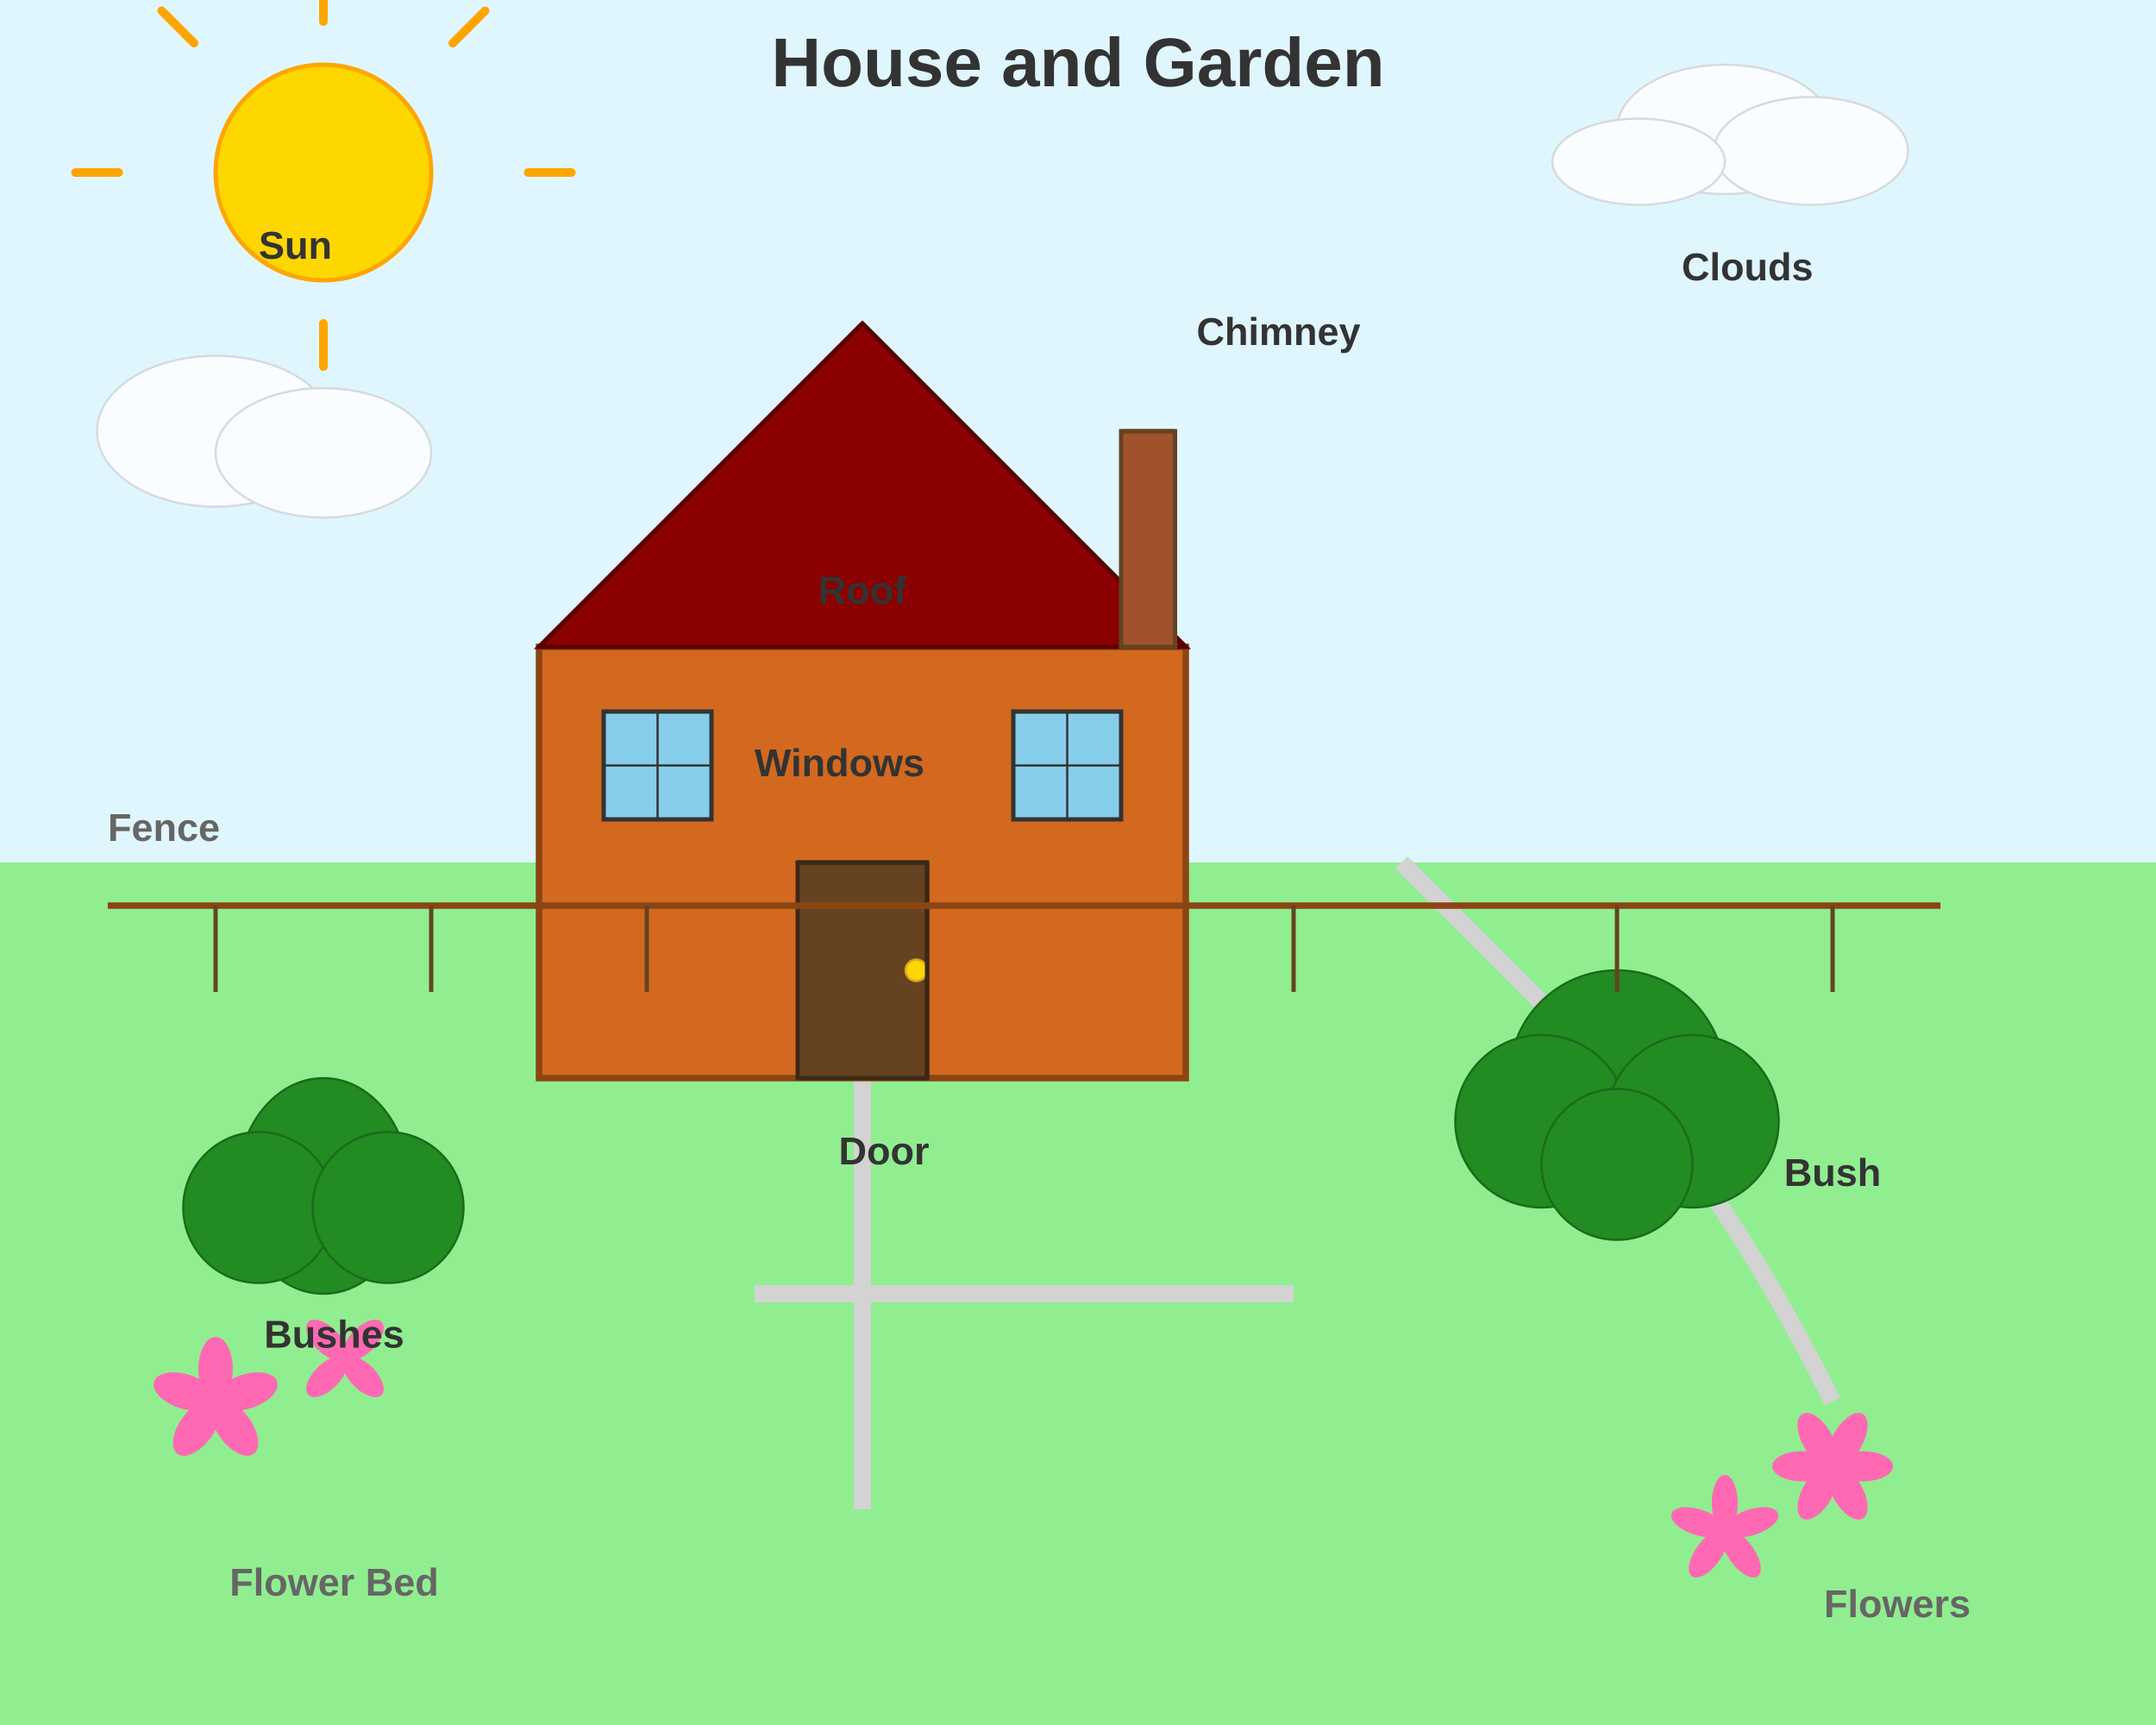
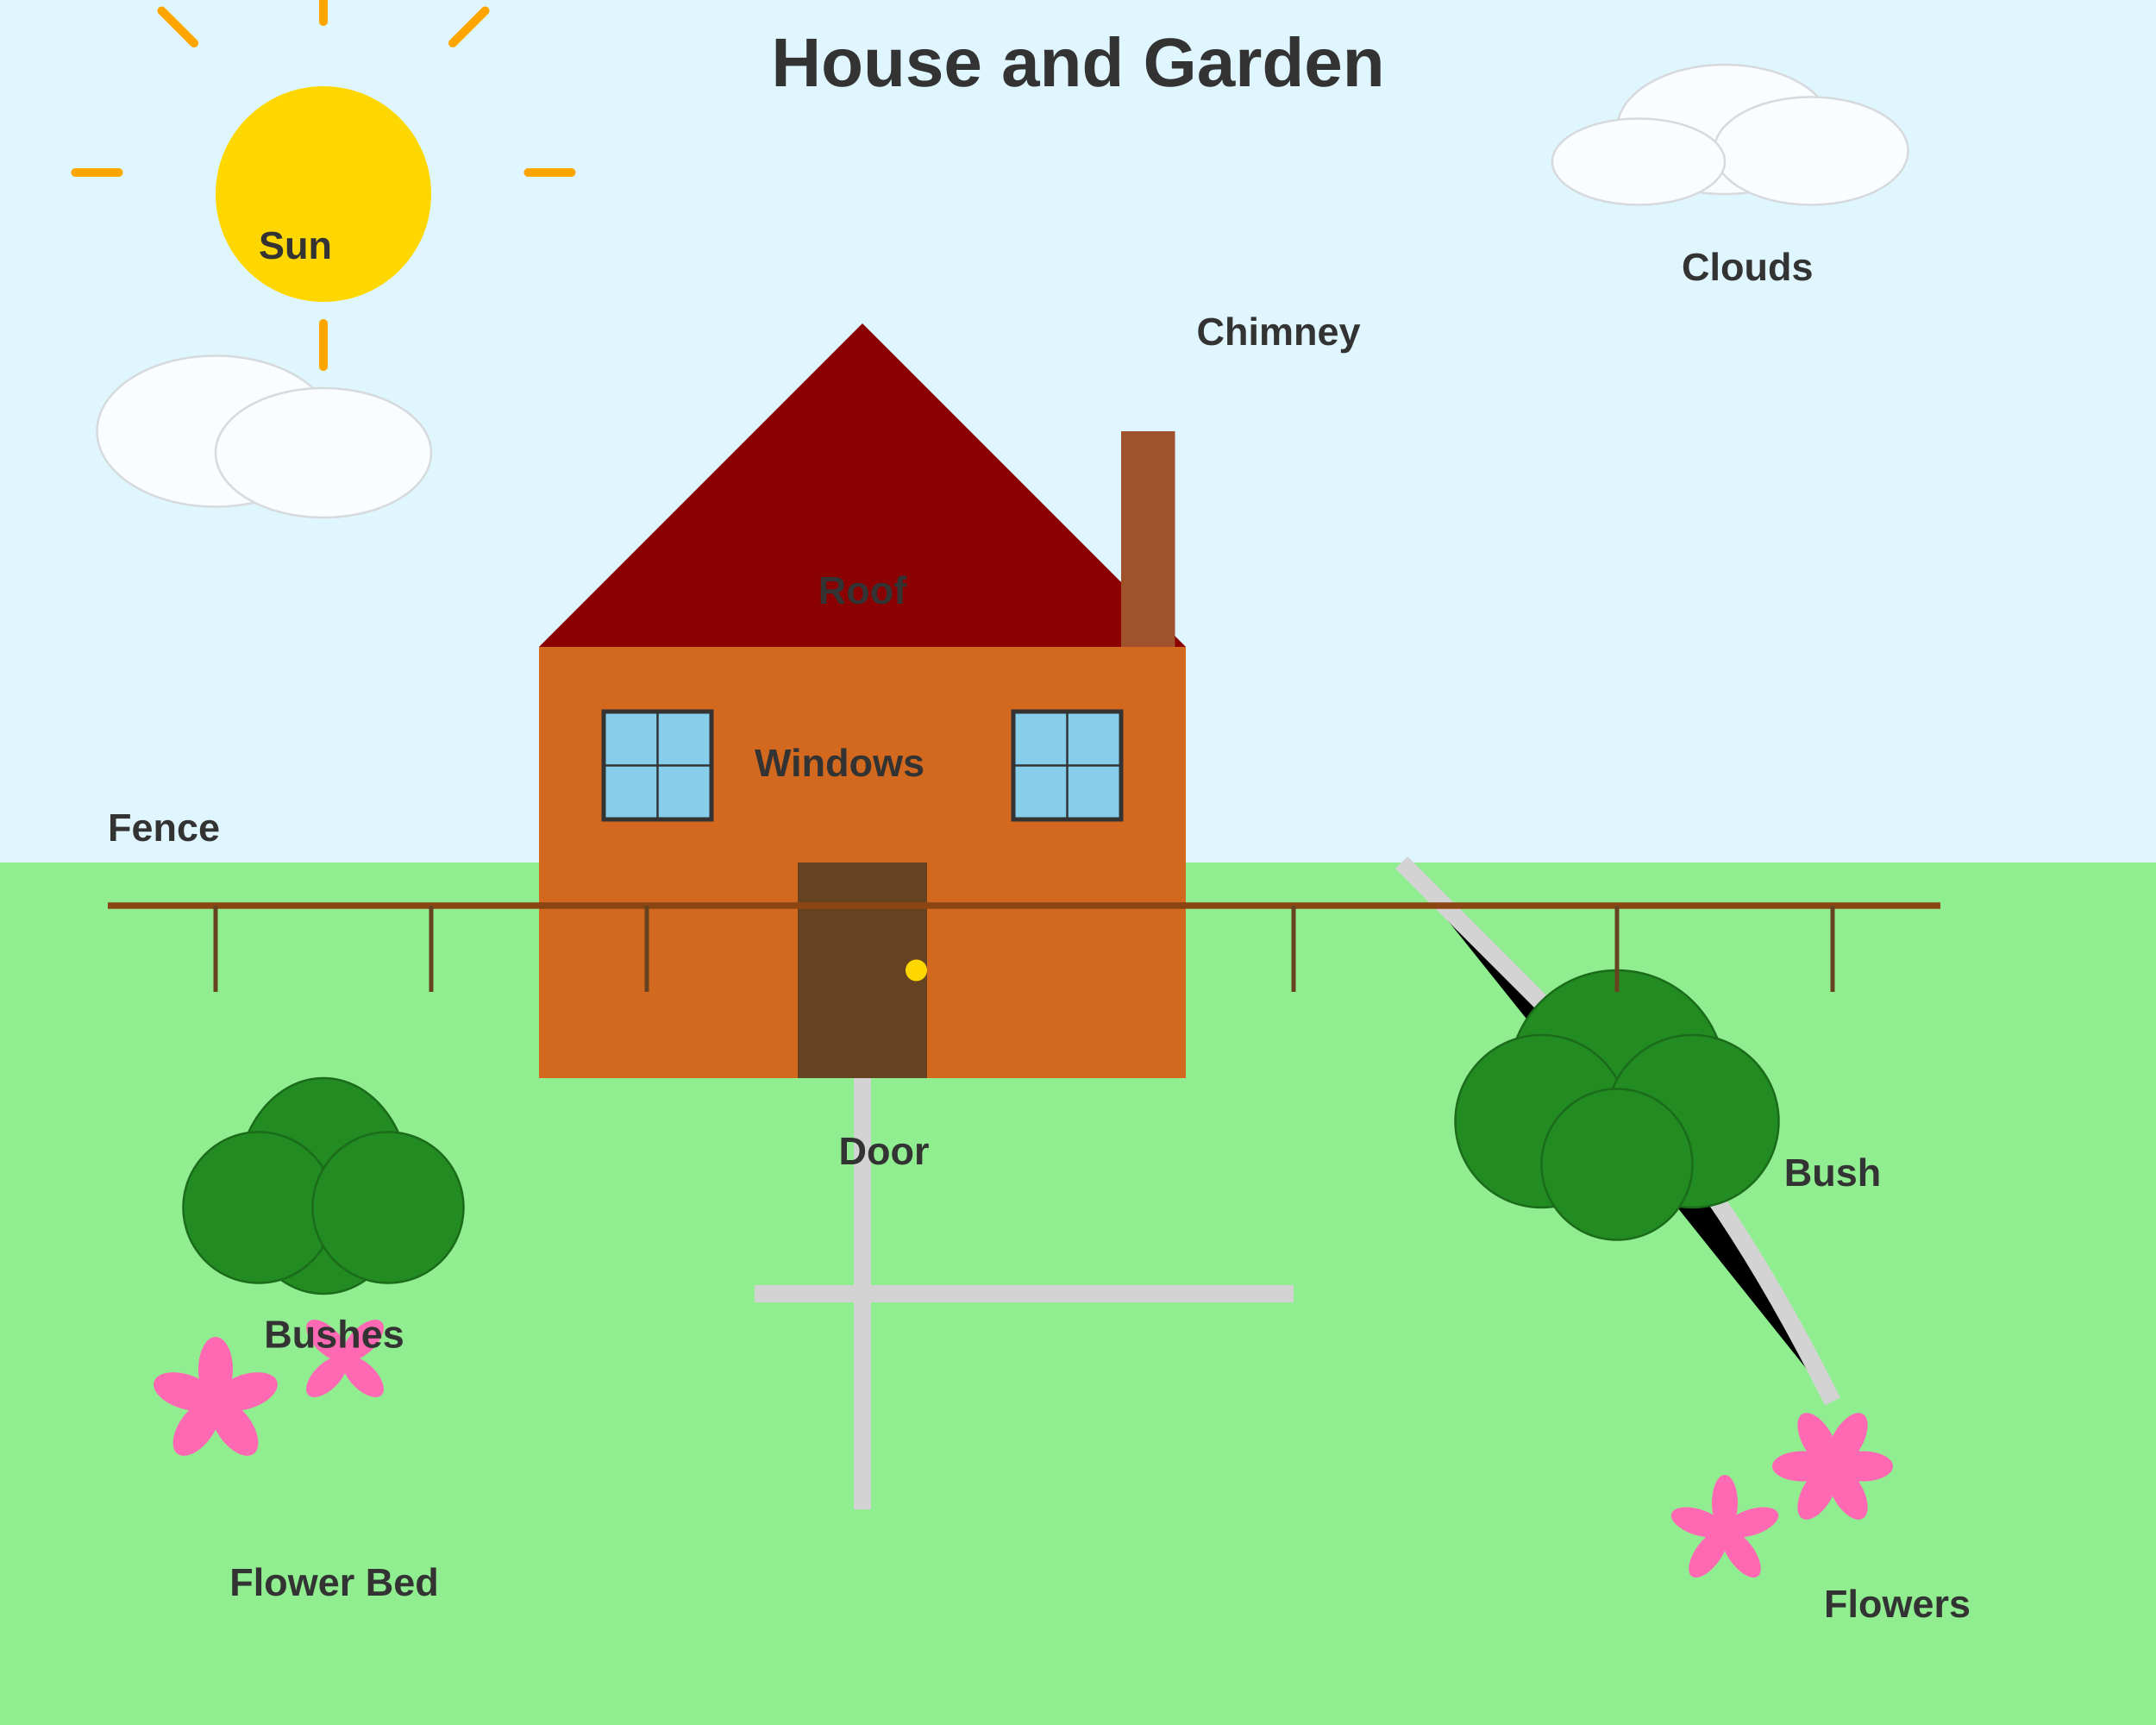
<svg xmlns="http://www.w3.org/2000/svg" viewBox="0 0 1000 800" width="1000" height="800">
  <defs>
    <style>
-       .house-wall { fill: #D2691E; stroke: #8B4513; stroke-width: 3; }
-       .roof { fill: #8B0000; stroke: #5C0000; stroke-width: 2; }
-       .door { fill: #654321; stroke: #3D2817; stroke-width: 2; }
-       .window { fill: #87CEEB; stroke: #333; stroke-width: 2; }
-       .sky-bg { fill: #E0F6FF; }
-       .grass-bg { fill: #90EE90; }
-       .flower-petal { fill: #FF69B4; }
-       .flower-center { fill: #FFD700; }
-       .bush { fill: #228B22; stroke: #1a6b1a; stroke-width: 1; }
-       .path { fill: none; stroke: #D3D3D3; stroke-width: 8; }
-       .label-text { font-family: Arial, sans-serif; font-size: 18px; font-weight: bold; }
-       .title-text { font-family: Arial, sans-serif; font-size: 32px; font-weight: bold; fill: #333; }
+       /* BACKGROUNDS */
+       .sky { fill: #E0F6FF; }
+       .grass { fill: #90EE90; }
+       
+       /* FILL COLORS (reusable) */
+       .gold { fill: #FFD700; }
+       .tan { fill: #D2691E; }
+       .brown { fill: #654321; }
+       .brown-light { fill: #A0522D; }
+       .dark-red { fill: #8B0000; }
+       .red { fill: #FF6347; }
+       .pink { fill: #FF69B4; }
+       .light-blue { fill: #87CEEB; stroke: #333; stroke-width: 2; }
+       .dark-green { fill: #228B22; stroke: #1a6b1a; stroke-width: 1; }
+       .white { fill: #FFFFFF; stroke: #D3D3D3; stroke-width: 1; }
+       
+       /* STROKE COLORS */
+       .orange { stroke: #FFA500; stroke-width: 4; }
+       .brown-stroke { stroke: #654321; stroke-width: 2; }
+       .brown-dark { stroke: #8B4513; stroke-width: 3; }
+       .gray-stroke { stroke: #333; stroke-width: 1; }
+       .gray-path { stroke: #D3D3D3; stroke-width: 8; }
+       
+       /* TEXT */
+       .text { font-family: Arial, sans-serif; font-size: 18px; font-weight: bold; fill: #333; }
+       .title { font-family: Arial, sans-serif; font-size: 32px; font-weight: bold; fill: #333; }
    </style>
  </defs>
-   <rect class="sky-bg" width="1000" height="400" />
-   <rect class="grass-bg" y="400" width="1000" height="400" />
+   <rect class="sky" width="1000" height="400" />
+   <rect class="grass" y="400" width="1000" height="400" />
  <g id="sun">
-     <circle cx="150" cy="80" r="50" fill="#FFD700" stroke="#FFA500" stroke-width="2" />
-     <line x1="150" y1="10" x2="150" y2="-10" stroke="#FFA500" stroke-width="4" stroke-linecap="round" />
-     <line x1="210" y1="20" x2="225" y2="5" stroke="#FFA500" stroke-width="4" stroke-linecap="round" />
-     <line x1="245" y1="80" x2="265" y2="80" stroke="#FFA500" stroke-width="4" stroke-linecap="round" />
-     <line x1="150" y1="150" x2="150" y2="170" stroke="#FFA500" stroke-width="4" stroke-linecap="round" />
-     <line x1="90" y1="20" x2="75" y2="5" stroke="#FFA500" stroke-width="4" stroke-linecap="round" />
-     <line x1="55" y1="80" x2="35" y2="80" stroke="#FFA500" stroke-width="4" stroke-linecap="round" />
+     <circle class="gold" cx="150" cy="90" r="50" />
+     <line class="orange" x1="150" y1="10" x2="150" y2="-10" stroke-linecap="round" />
+     <line class="orange" x1="210" y1="20" x2="225" y2="5" stroke-linecap="round" />
+     <line class="orange" x1="245" y1="80" x2="265" y2="80" stroke-linecap="round" />
+     <line class="orange" x1="150" y1="150" x2="150" y2="170" stroke-linecap="round" />
+     <line class="orange" x1="90" y1="20" x2="75" y2="5" stroke-linecap="round" />
+     <line class="orange" x1="55" y1="80" x2="35" y2="80" stroke-linecap="round" />
  </g>
  <g id="clouds" opacity="0.8">
-     <ellipse cx="800" cy="60" rx="50" ry="30" fill="#FFFFFF" stroke="#D3D3D3" stroke-width="1" />
-     <ellipse cx="840" cy="70" rx="45" ry="25" fill="#FFFFFF" stroke="#D3D3D3" stroke-width="1" />
-     <ellipse cx="760" cy="75" rx="40" ry="20" fill="#FFFFFF" stroke="#D3D3D3" stroke-width="1" />
-     <ellipse cx="100" cy="200" rx="55" ry="35" fill="#FFFFFF" stroke="#D3D3D3" stroke-width="1" />
-     <ellipse cx="150" cy="210" rx="50" ry="30" fill="#FFFFFF" stroke="#D3D3D3" stroke-width="1" />
+     <ellipse class="white" cx="800" cy="60" rx="50" ry="30" />
+     <ellipse class="white" cx="840" cy="70" rx="45" ry="25" />
+     <ellipse class="white" cx="760" cy="75" rx="40" ry="20" />
+     <ellipse class="white" cx="100" cy="200" rx="55" ry="35" />
+     <ellipse class="white" cx="150" cy="210" rx="50" ry="30" />
  </g>
  <g id="garden-paths">
-     <path class="path" d="M 650 400 Q 700 450 750 500 T 850 650" />
-     <path class="path" d="M 400 500 L 400 700" />
-     <path class="path" d="M 350 600 L 600 600" />
+     <path class="gray-path" d="M 650 400 Q 700 450 750 500 T 850 650" />
+     <path class="gray-path" d="M 400 500 L 400 700" />
+     <path class="gray-path" d="M 350 600 L 600 600" />
  </g>
  <g id="house" transform="translate(0, 0)">
-     <rect class="house-wall" x="250" y="300" width="300" height="200" />
-     <polygon class="roof" points="250,300 400,150 550,300" />
-     <line x1="250" y1="300" x2="400" y2="150" stroke="#5C0000" stroke-width="2" />
-     <line x1="550" y1="300" x2="400" y2="150" stroke="#5C0000" stroke-width="2" />
+     <rect class="tan" x="250" y="300" width="300" height="200" />
+     <polygon class="dark-red" points="250,300 400,150 550,300" />
    <g id="window-left">
-       <rect class="window" x="280" y="330" width="50" height="50" />
-       <line x1="305" y1="330" x2="305" y2="380" stroke="#333" stroke-width="1" />
-       <line x1="280" y1="355" x2="330" y2="355" stroke="#333" stroke-width="1" />
+       <rect class="light-blue" x="280" y="330" width="50" height="50" />
+       <line class="gray-stroke" x1="305" y1="330" x2="305" y2="380" />
+       <line class="gray-stroke" x1="280" y1="355" x2="330" y2="355" />
    </g>
    <g id="window-right">
-       <rect class="window" x="470" y="330" width="50" height="50" />
-       <line x1="495" y1="330" x2="495" y2="380" stroke="#333" stroke-width="1" />
-       <line x1="470" y1="355" x2="520" y2="355" stroke="#333" stroke-width="1" />
+       <rect class="light-blue" x="470" y="330" width="50" height="50" />
+       <line class="gray-stroke" x1="495" y1="330" x2="495" y2="380" />
+       <line class="gray-stroke" x1="470" y1="355" x2="520" y2="355" />
    </g>
-     <rect class="door" x="370" y="400" width="60" height="100" />
-     <circle cx="425" cy="450" r="5" fill="#FFD700" stroke="#DAA520" stroke-width="1" />
-     <line x1="370" y1="400" x2="430" y2="400" stroke="#3D2817" stroke-width="2" />
-     <line x1="430" y1="400" x2="430" y2="500" stroke="#3D2817" stroke-width="2" />
-     <rect x="520" y="200" width="25" height="100" fill="#A0522D" stroke="#654321" stroke-width="2" />
-     <line x1="520" y1="200" x2="545" y2="200" stroke="#654321" stroke-width="2" />
+     <rect class="brown" x="370" y="400" width="60" height="100" />
+     <circle class="gold" cx="425" cy="450" r="5" />
+     <rect class="brown-light" x="520" y="200" width="25" height="100" />
  </g>
  <g id="bushes">
    <g transform="translate(150, 550)">
-       <ellipse class="bush" cx="0" cy="0" rx="40" ry="50" />
-       <circle class="bush" cx="-30" cy="10" r="35" />
-       <circle class="bush" cx="30" cy="10" r="35" />
+       <ellipse class="dark-green" cx="0" cy="0" rx="40" ry="50" />
+       <circle class="dark-green" cx="-30" cy="10" r="35" />
+       <circle class="dark-green" cx="30" cy="10" r="35" />
    </g>
    <g transform="translate(750, 500)">
-       <circle class="bush" cx="0" cy="0" r="50" />
-       <circle class="bush" cx="-35" cy="20" r="40" />
-       <circle class="bush" cx="35" cy="20" r="40" />
-       <circle class="bush" cx="0" cy="40" r="35" />
+       <circle class="dark-green" cx="0" cy="0" r="50" />
+       <circle class="dark-green" cx="-35" cy="20" r="40" />
+       <circle class="dark-green" cx="35" cy="20" r="40" />
+       <circle class="dark-green" cx="0" cy="40" r="35" />
    </g>
  </g>
  <g id="flower-bed-1" transform="translate(100, 650)">
    <g transform="rotate(0)">
-       <circle class="flower-center" cx="0" cy="0" r="8" />
+       <circle class="gold" cx="0" cy="0" r="8" />
      <g transform="rotate(0)">
-         <ellipse class="flower-petal" cx="0" cy="-15" rx="8" ry="15" />
+         <ellipse class="pink" cx="0" cy="-15" rx="8" ry="15" />
      </g>
      <g transform="rotate(72)">
-         <ellipse class="flower-petal" cx="0" cy="-15" rx="8" ry="15" />
+         <ellipse class="pink" cx="0" cy="-15" rx="8" ry="15" />
      </g>
      <g transform="rotate(144)">
-         <ellipse class="flower-petal" cx="0" cy="-15" rx="8" ry="15" />
+         <ellipse class="pink" cx="0" cy="-15" rx="8" ry="15" />
      </g>
      <g transform="rotate(216)">
-         <ellipse class="flower-petal" cx="0" cy="-15" rx="8" ry="15" />
+         <ellipse class="pink" cx="0" cy="-15" rx="8" ry="15" />
      </g>
      <g transform="rotate(288)">
-         <ellipse class="flower-petal" cx="0" cy="-15" rx="8" ry="15" />
+         <ellipse class="pink" cx="0" cy="-15" rx="8" ry="15" />
      </g>
    </g>
    <g transform="translate(60, -20) rotate(45)">
-       <circle class="flower-center" cx="0" cy="0" r="6" />
+       <circle class="gold" cx="0" cy="0" r="6" />
      <g transform="rotate(0)">
-         <ellipse class="flower-petal" cx="0" cy="-12" rx="6" ry="12" />
+         <ellipse class="pink" cx="0" cy="-12" rx="6" ry="12" />
      </g>
      <g transform="rotate(90)">
-         <ellipse class="flower-petal" cx="0" cy="-12" rx="6" ry="12" />
+         <ellipse class="pink" cx="0" cy="-12" rx="6" ry="12" />
      </g>
      <g transform="rotate(180)">
-         <ellipse class="flower-petal" cx="0" cy="-12" rx="6" ry="12" />
+         <ellipse class="pink" cx="0" cy="-12" rx="6" ry="12" />
      </g>
      <g transform="rotate(270)">
-         <ellipse class="flower-petal" cx="0" cy="-12" rx="6" ry="12" />
+         <ellipse class="pink" cx="0" cy="-12" rx="6" ry="12" />
      </g>
    </g>
  </g>
  <g id="flower-bed-2" transform="translate(850, 680)">
    <g transform="rotate(30)">
-       <circle class="flower-center" cx="0" cy="0" r="7" />
+       <circle class="gold" cx="0" cy="0" r="7" />
      <g transform="rotate(0)">
-         <ellipse class="flower-petal" cx="0" cy="-14" rx="7" ry="14" />
+         <ellipse class="pink" cx="0" cy="-14" rx="7" ry="14" />
      </g>
      <g transform="rotate(60)">
-         <ellipse class="flower-petal" cx="0" cy="-14" rx="7" ry="14" />
+         <ellipse class="pink" cx="0" cy="-14" rx="7" ry="14" />
      </g>
      <g transform="rotate(120)">
-         <ellipse class="flower-petal" cx="0" cy="-14" rx="7" ry="14" />
+         <ellipse class="pink" cx="0" cy="-14" rx="7" ry="14" />
      </g>
      <g transform="rotate(180)">
-         <ellipse class="flower-petal" cx="0" cy="-14" rx="7" ry="14" />
+         <ellipse class="pink" cx="0" cy="-14" rx="7" ry="14" />
      </g>
      <g transform="rotate(240)">
-         <ellipse class="flower-petal" cx="0" cy="-14" rx="7" ry="14" />
+         <ellipse class="pink" cx="0" cy="-14" rx="7" ry="14" />
      </g>
      <g transform="rotate(300)">
-         <ellipse class="flower-petal" cx="0" cy="-14" rx="7" ry="14" />
+         <ellipse class="pink" cx="0" cy="-14" rx="7" ry="14" />
      </g>
    </g>
    <g transform="translate(-50, 30)">
-       <circle class="flower-center" cx="0" cy="0" r="6" fill="#FF6347" />
+       <circle class="red" cx="0" cy="0" r="6" />
      <g transform="rotate(0)">
-         <ellipse class="flower-petal" cx="0" cy="-13" rx="6" ry="13" fill="#FF1493" />
+         <ellipse class="pink" cx="0" cy="-13" rx="6" ry="13" />
      </g>
      <g transform="rotate(72)">
-         <ellipse class="flower-petal" cx="0" cy="-13" rx="6" ry="13" fill="#FF1493" />
+         <ellipse class="pink" cx="0" cy="-13" rx="6" ry="13" />
      </g>
      <g transform="rotate(144)">
-         <ellipse class="flower-petal" cx="0" cy="-13" rx="6" ry="13" fill="#FF1493" />
+         <ellipse class="pink" cx="0" cy="-13" rx="6" ry="13" />
      </g>
      <g transform="rotate(216)">
-         <ellipse class="flower-petal" cx="0" cy="-13" rx="6" ry="13" fill="#FF1493" />
+         <ellipse class="pink" cx="0" cy="-13" rx="6" ry="13" />
      </g>
      <g transform="rotate(288)">
-         <ellipse class="flower-petal" cx="0" cy="-13" rx="6" ry="13" fill="#FF1493" />
+         <ellipse class="pink" cx="0" cy="-13" rx="6" ry="13" />
      </g>
    </g>
  </g>
  <g id="fence">
-     <line x1="50" y1="420" x2="900" y2="420" stroke="#8B4513" stroke-width="3" />
-     <line x1="100" y1="420" x2="100" y2="460" stroke="#654321" stroke-width="2" />
-     <line x1="200" y1="420" x2="200" y2="460" stroke="#654321" stroke-width="2" />
-     <line x1="300" y1="420" x2="300" y2="460" stroke="#654321" stroke-width="2" />
-     <line x1="600" y1="420" x2="600" y2="460" stroke="#654321" stroke-width="2" />
-     <line x1="750" y1="420" x2="750" y2="460" stroke="#654321" stroke-width="2" />
-     <line x1="850" y1="420" x2="850" y2="460" stroke="#654321" stroke-width="2" />
+     <line class="brown-dark" x1="50" y1="420" x2="900" y2="420" />
+     <line class="brown-stroke" x1="100" y1="420" x2="100" y2="460" />
+     <line class="brown-stroke" x1="200" y1="420" x2="200" y2="460" />
+     <line class="brown-stroke" x1="300" y1="420" x2="300" y2="460" />
+     <line class="brown-stroke" x1="600" y1="420" x2="600" y2="460" />
+     <line class="brown-stroke" x1="750" y1="420" x2="750" y2="460" />
+     <line class="brown-stroke" x1="850" y1="420" x2="850" y2="460" />
  </g>
  <g id="labels">
-     <text class="title-text" x="500" y="40" text-anchor="middle" fill="#333">
+     <text class="title" x="500" y="40" text-anchor="middle">
      House and Garden
    </text>
-     <text class="label-text" x="120" y="120" fill="#333" font-size="20">Sun</text>
-     <text class="label-text" x="780" y="130" fill="#333" font-size="20">Clouds</text>
-     <text class="label-text" x="400" y="280" text-anchor="middle" fill="#333" font-size="20">Roof</text>
-     <text class="label-text" x="350" y="360" fill="#333" font-size="16">Windows</text>
-     <text class="label-text" x="410" y="540" text-anchor="middle" fill="#333" font-size="16">Door</text>
-     <text class="label-text" x="555" y="160" fill="#333" font-size="14">Chimney</text>
-     <text class="label-text" x="155" y="625" text-anchor="middle" fill="#333" font-size="16">Bushes</text>
-     <text class="label-text" x="155" y="740" text-anchor="middle" fill="#666" font-size="18">Flower Bed</text>
-     <text class="label-text" x="850" y="550" text-anchor="middle" fill="#333" font-size="16">Bush</text>
-     <text class="label-text" x="880" y="750" text-anchor="middle" fill="#666" font-size="18">Flowers</text>
-     <text class="label-text" x="50" y="390" fill="#666" font-size="16">Fence</text>
+     <text class="text" x="120" y="120" font-size="20">Sun</text>
+     <text class="text" x="780" y="130" font-size="20">Clouds</text>
+     <text class="text" x="400" y="280" text-anchor="middle" font-size="20">Roof</text>
+     <text class="text" x="350" y="360" font-size="16">Windows</text>
+     <text class="text" x="410" y="540" text-anchor="middle" font-size="16">Door</text>
+     <text class="text" x="555" y="160" font-size="14">Chimney</text>
+     <text class="text" x="155" y="625" text-anchor="middle" font-size="16">Bushes</text>
+     <text class="text" x="155" y="740" text-anchor="middle" font-size="18">Flower Bed</text>
+     <text class="text" x="850" y="550" text-anchor="middle" font-size="16">Bush</text>
+     <text class="text" x="880" y="750" text-anchor="middle" font-size="18">Flowers</text>
+     <text class="text" x="50" y="390" font-size="16">Fence</text>
  </g>
</svg>
